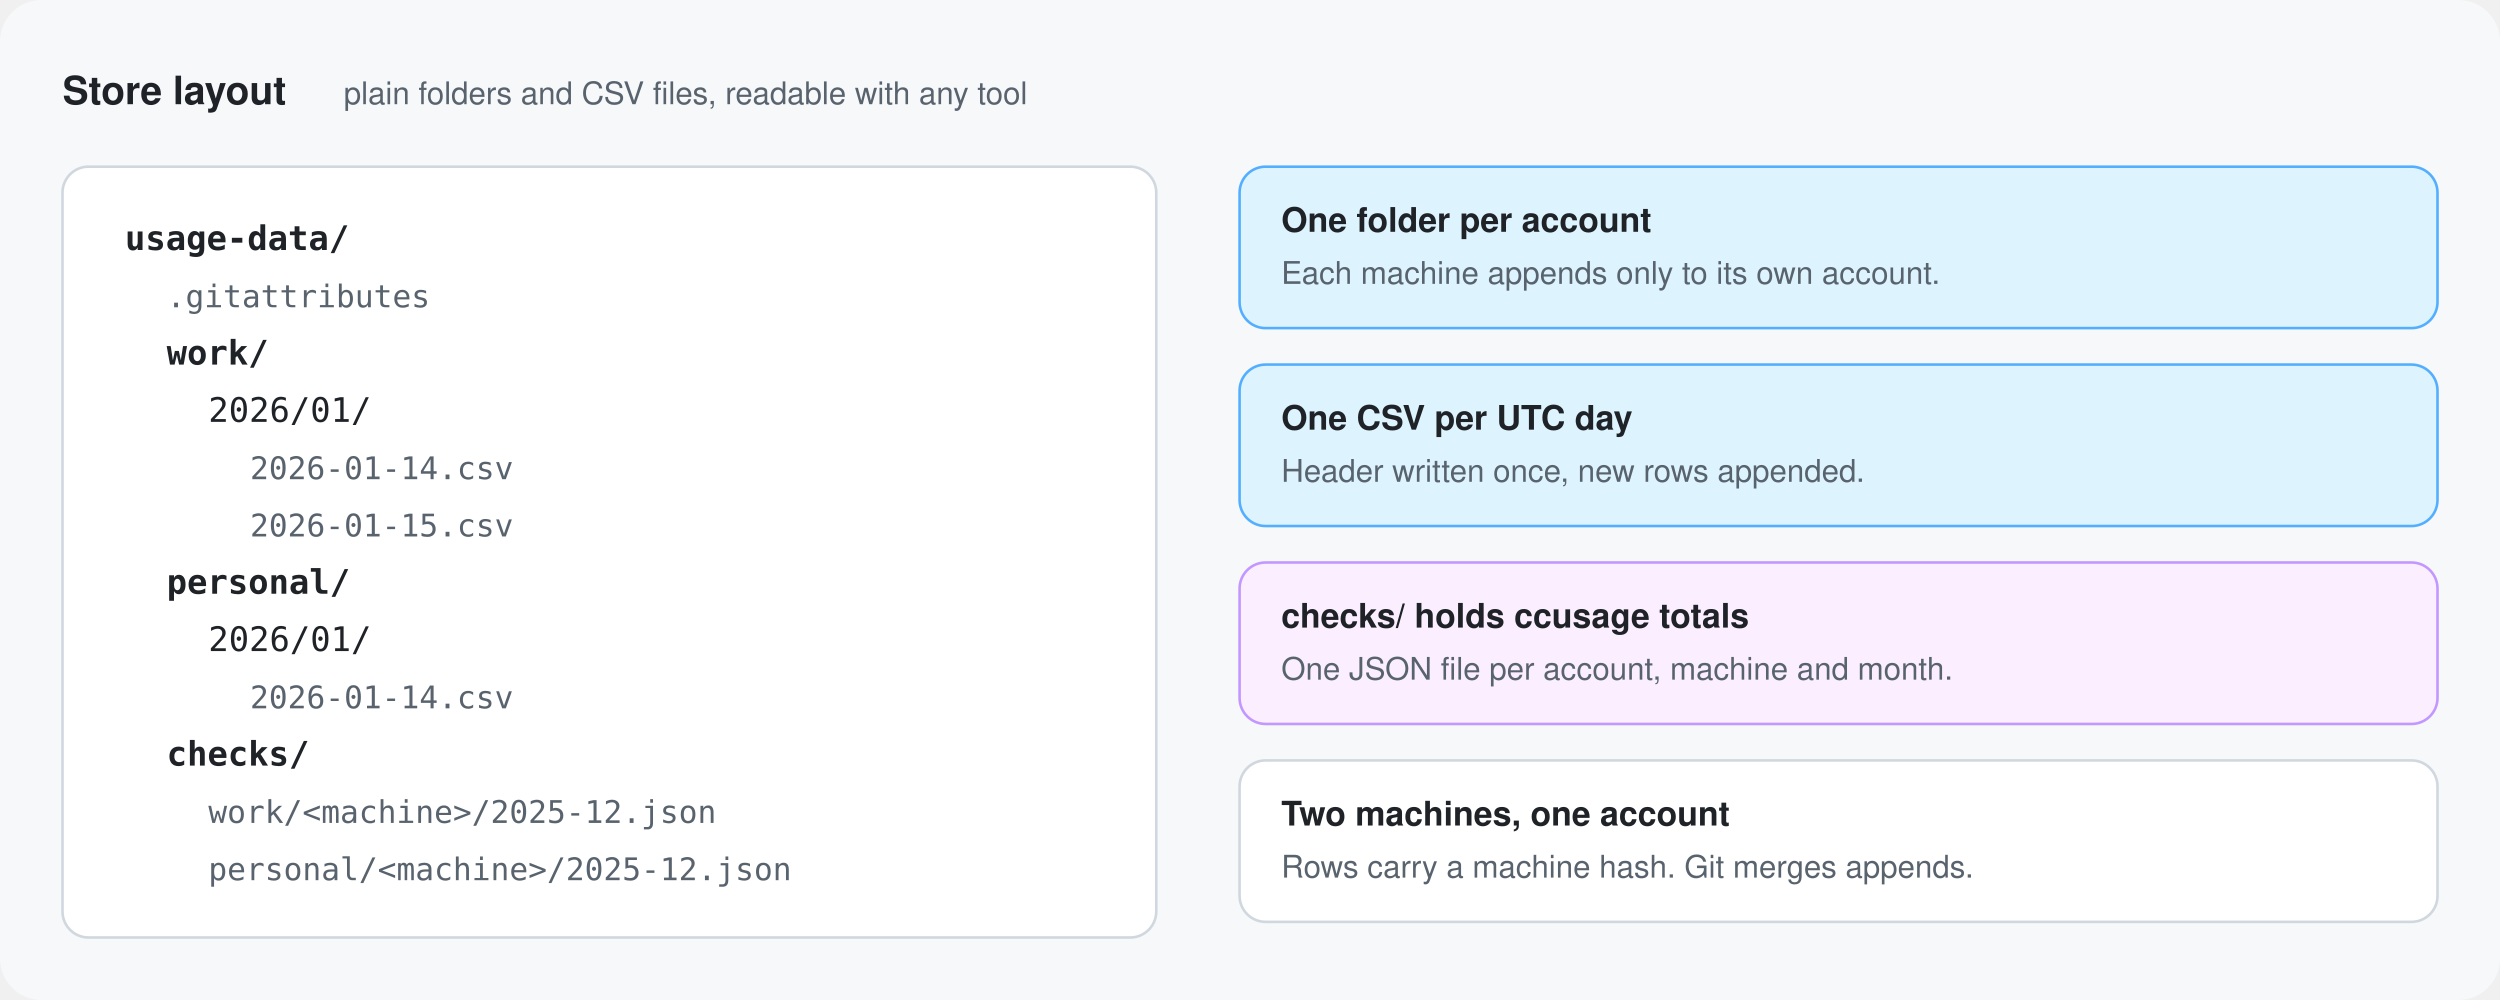
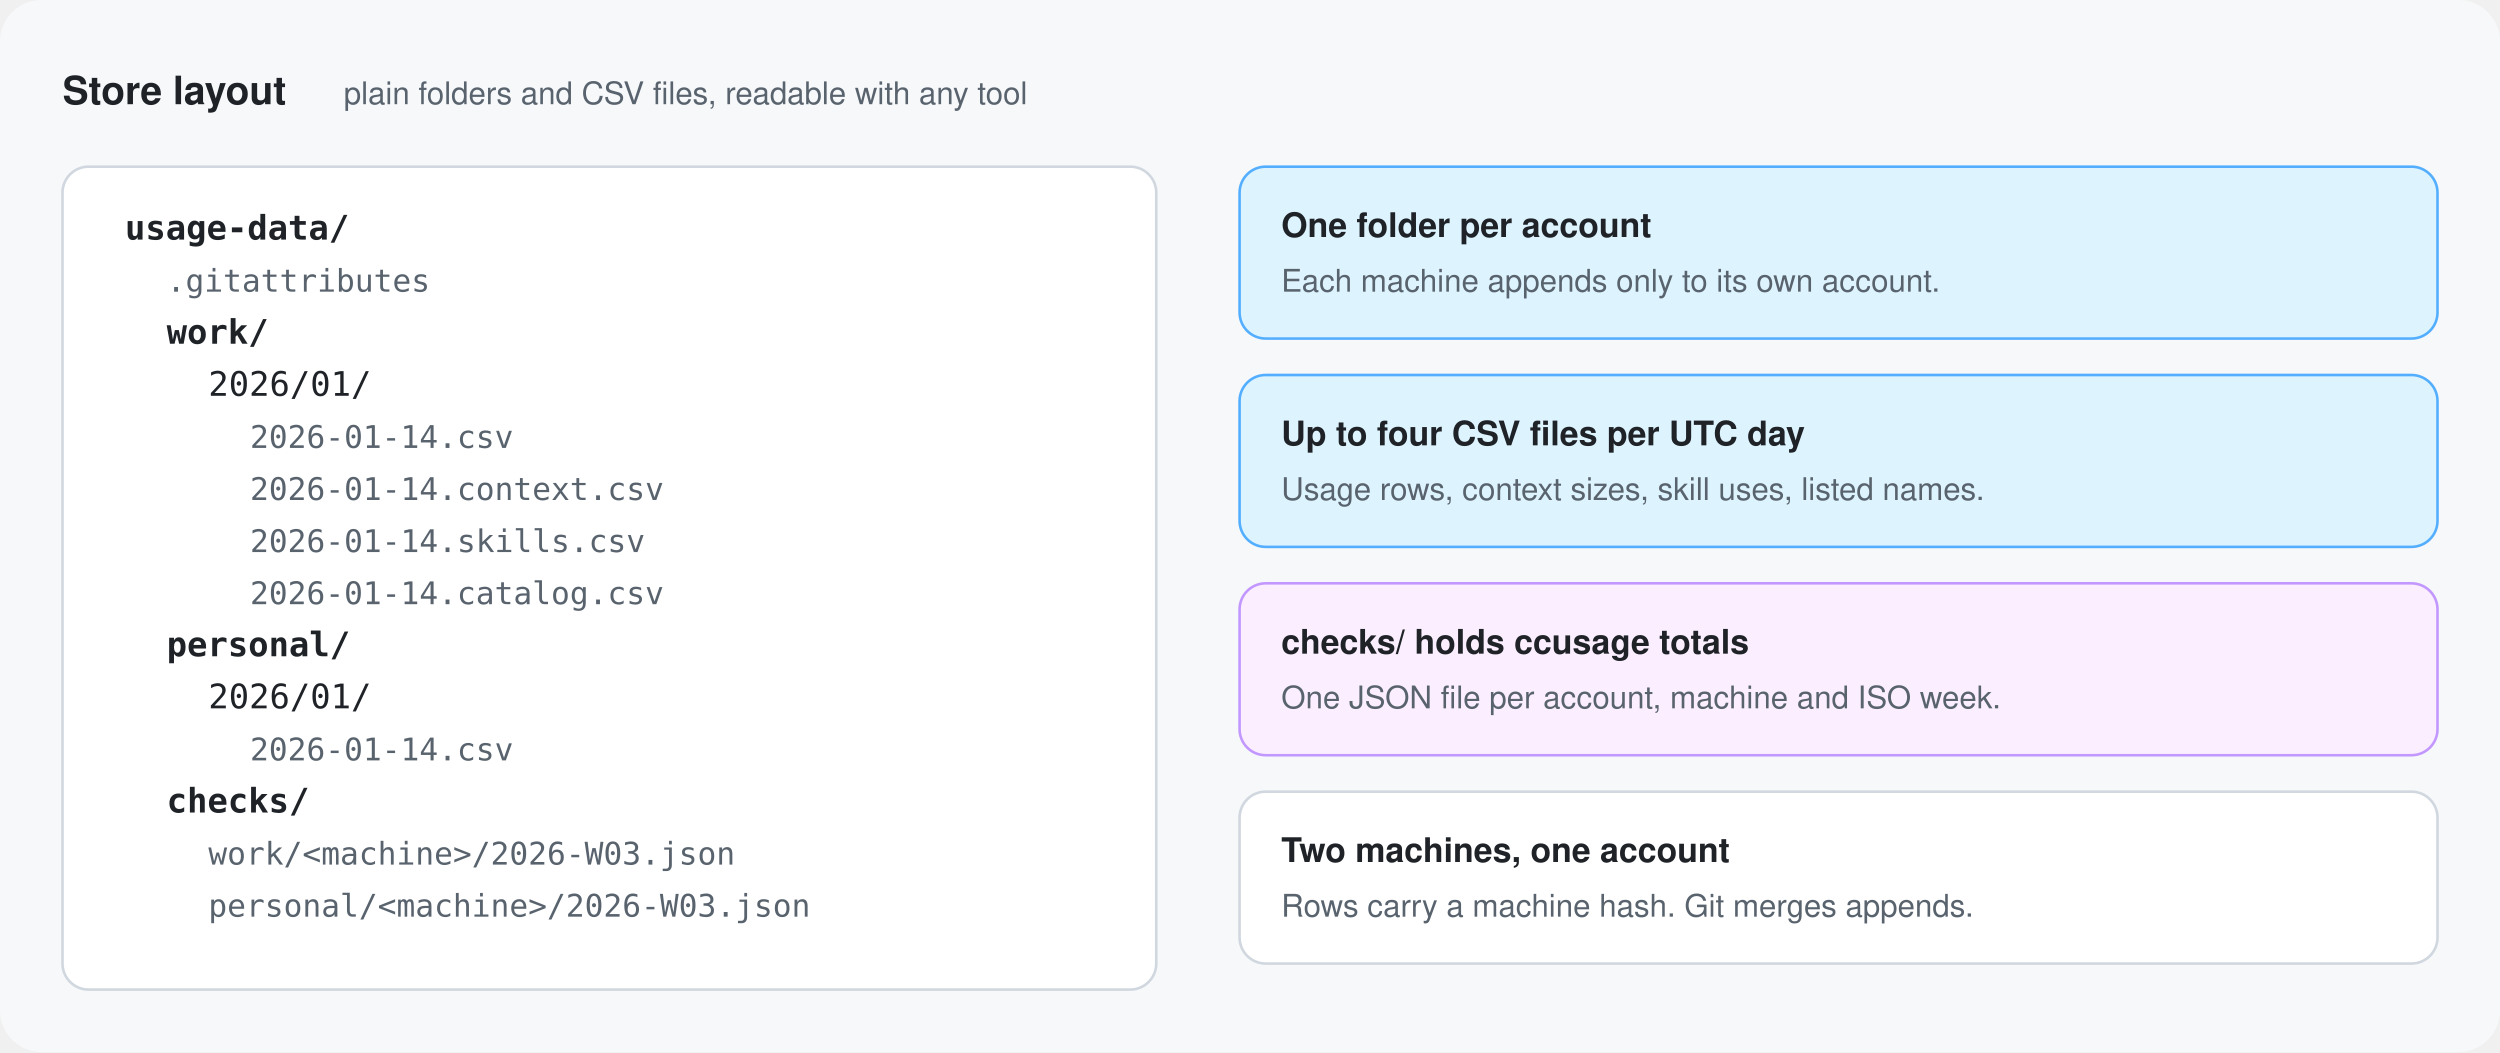
- <svg xmlns="http://www.w3.org/2000/svg" width="960" height="384" viewBox="0 0 960 384" role="img" aria-labelledby="title desc">
+ <svg xmlns="http://www.w3.org/2000/svg" width="960" height="404" viewBox="0 0 960 404" role="img" aria-labelledby="title desc">
  <style>
    .bg { fill: #f6f8fa; }
    .card { fill: #ffffff; stroke: #d0d7de; stroke-width: 1; }
    .blue { fill: #ddf4ff; stroke: #54aeff; stroke-width: 1; }
    .green { fill: #dafbe1; stroke: #4ac26b; stroke-width: 1; }
    .orange { fill: #fff1e5; stroke: #fb8f44; stroke-width: 1; }
    .purple { fill: #fbefff; stroke: #c297ff; stroke-width: 1; }
    .red { fill: #ffebe9; stroke: #ff8182; stroke-width: 1; }
    .ink { fill: #59636e; }
    text { fill: #1f2328; font-family: -apple-system, BlinkMacSystemFont, "Segoe UI", Helvetica, Arial, sans-serif; font-size: 13px; }
    .h { font-size: 15px; font-weight: 600; }
    .b { font-weight: 600; }
    .s { font-size: 12px; fill: #59636e; }
    .mono { font-family: ui-monospace, SFMono-Regular, Menlo, Consolas, monospace; }
    .num { fill: #ffffff; font-size: 12px; font-weight: 600; }
    .line { stroke: #8c959f; stroke-width: 1.5; fill: none; }
    .line-blue { stroke: #0969da; stroke-width: 1.5; fill: none; }
    .line-purple { stroke: #8250df; stroke-width: 1.5; fill: none; stroke-dasharray: 5 4; }
    .line-red { stroke: #cf222e; stroke-width: 1.5; fill: none; stroke-dasharray: 5 4; }
    .a-grey { fill: #8c959f; }
    .a-blue { fill: #0969da; }
    .a-purple { fill: #8250df; }
    .a-red { fill: #cf222e; }
    .dot-blue { fill: #0969da; }
    .dot-green { fill: #1a7f37; }
    .dot-orange { fill: #bc4c00; }
    @media (prefers-color-scheme: dark) {
      .bg { fill: #0d1117; }
      .card { fill: #161b22; stroke: #30363d; }
      .blue { fill: #0f2140; stroke: #1f6feb; }
      .green { fill: #0f2a1a; stroke: #2ea043; }
      .orange { fill: #2b1a0c; stroke: #db6d28; }
      .purple { fill: #231a36; stroke: #8957e5; }
      .red { fill: #2d1214; stroke: #da3633; }
      .ink { fill: #9198a1; }
      text { fill: #e6edf3; }
      .s { fill: #9198a1; }
      .num { fill: #0d1117; }
      .line { stroke: #6e7681; }
      .line-blue { stroke: #4493f8; }
      .line-purple { stroke: #ab7df8; }
      .line-red { stroke: #f85149; }
      .a-grey { fill: #6e7681; }
      .a-blue { fill: #4493f8; }
      .a-purple { fill: #ab7df8; }
      .a-red { fill: #f85149; }
      .dot-blue { fill: #4493f8; }
      .dot-green { fill: #3fb950; }
      .dot-orange { fill: #f0883e; }
    }
  </style>
  <defs>
    <marker id="m-grey" viewBox="0 0 10 10" refX="9" refY="5" markerWidth="7" markerHeight="7" orient="auto-start-reverse">
      <path class="a-grey" d="M0,0 L10,5 L0,10 z" />
    </marker>
    <marker id="m-blue" viewBox="0 0 10 10" refX="9" refY="5" markerWidth="7" markerHeight="7" orient="auto-start-reverse">
      <path class="a-blue" d="M0,0 L10,5 L0,10 z" />
    </marker>
    <marker id="m-purple" viewBox="0 0 10 10" refX="9" refY="5" markerWidth="7" markerHeight="7" orient="auto-start-reverse">
      <path class="a-purple" d="M0,0 L10,5 L0,10 z" />
    </marker>
    <marker id="m-red" viewBox="0 0 10 10" refX="9" refY="5" markerWidth="7" markerHeight="7" orient="auto-start-reverse">
      <path class="a-red" d="M0,0 L10,5 L0,10 z" />
    </marker>
  </defs>
-   <rect class="bg" x="0" y="0" width="960" height="384" rx="16" />
+   <rect class="bg" x="0" y="0" width="960" height="404" rx="16" />
  <text x="24" y="40" class="h">Store layout</text>
  <text x="132" y="40" class="s">plain folders and CSV files, readable with any tool</text>
-   <rect class="card" x="24" y="64" width="420" height="296" rx="10" />
-   <text x="48" y="96" class="mono b">usage-data/</text>
-   <text x="64" y="118" class="mono s">.gitattributes</text>
-   <text x="64" y="140" class="mono b">work/</text>
-   <text x="80" y="162" class="mono">2026/01/</text>
-   <text x="96" y="184" class="mono s">2026-01-14.csv</text>
-   <text x="96" y="206" class="mono s">2026-01-15.csv</text>
-   <text x="64" y="228" class="mono b">personal/</text>
-   <text x="80" y="250" class="mono">2026/01/</text>
-   <text x="96" y="272" class="mono s">2026-01-14.csv</text>
-   <text x="64" y="294" class="mono b">checks/</text>
-   <text x="80" y="316" class="mono s">work/&lt;machine&gt;/2025-12.json</text>
-   <text x="80" y="338" class="mono s">personal/&lt;machine&gt;/2025-12.json</text>
-   <rect class="blue" x="476" y="64" width="460" height="62" rx="10" />
-   <text x="492" y="89" class="b">One folder per account</text>
-   <text x="492" y="109" class="s">Each machine appends only to its own account.</text>
-   <rect class="blue" x="476" y="140" width="460" height="62" rx="10" />
-   <text x="492" y="165" class="b">One CSV per UTC day</text>
-   <text x="492" y="185" class="s">Header written once, new rows appended.</text>
-   <rect class="purple" x="476" y="216" width="460" height="62" rx="10" />
-   <text x="492" y="241" class="b">checks/ holds ccusage totals</text>
-   <text x="492" y="261" class="s">One JSON file per account, machine and month.</text>
-   <rect class="card" x="476" y="292" width="460" height="62" rx="10" />
-   <text x="492" y="317" class="b">Two machines, one account</text>
-   <text x="492" y="337" class="s">Rows carry a machine hash. Git merges appends.</text>
+   <rect class="card" x="24" y="64" width="420" height="316" rx="10" />
+   <text x="48" y="92" class="mono b">usage-data/</text>
+   <text x="64" y="112" class="mono s">.gitattributes</text>
+   <text x="64" y="132" class="mono b">work/</text>
+   <text x="80" y="152" class="mono">2026/01/</text>
+   <text x="96" y="172" class="mono s">2026-01-14.csv</text>
+   <text x="96" y="192" class="mono s">2026-01-14.context.csv</text>
+   <text x="96" y="212" class="mono s">2026-01-14.skills.csv</text>
+   <text x="96" y="232" class="mono s">2026-01-14.catalog.csv</text>
+   <text x="64" y="252" class="mono b">personal/</text>
+   <text x="80" y="272" class="mono">2026/01/</text>
+   <text x="96" y="292" class="mono s">2026-01-14.csv</text>
+   <text x="64" y="312" class="mono b">checks/</text>
+   <text x="80" y="332" class="mono s">work/&lt;machine&gt;/2026-W03.json</text>
+   <text x="80" y="352" class="mono s">personal/&lt;machine&gt;/2026-W03.json</text>
+   <rect class="blue" x="476" y="64" width="460" height="66" rx="10" />
+   <text x="492" y="91" class="b">One folder per account</text>
+   <text x="492" y="112" class="s">Each machine appends only to its own account.</text>
+   <rect class="blue" x="476" y="144" width="460" height="66" rx="10" />
+   <text x="492" y="171" class="b">Up to four CSV files per UTC day</text>
+   <text x="492" y="192" class="s">Usage rows, context sizes, skill uses, listed names.</text>
+   <rect class="purple" x="476" y="224" width="460" height="66" rx="10" />
+   <text x="492" y="251" class="b">checks/ holds ccusage totals</text>
+   <text x="492" y="272" class="s">One JSON file per account, machine and ISO week.</text>
+   <rect class="card" x="476" y="304" width="460" height="66" rx="10" />
+   <text x="492" y="331" class="b">Two machines, one account</text>
+   <text x="492" y="352" class="s">Rows carry a machine hash. Git merges appends.</text>
</svg>
